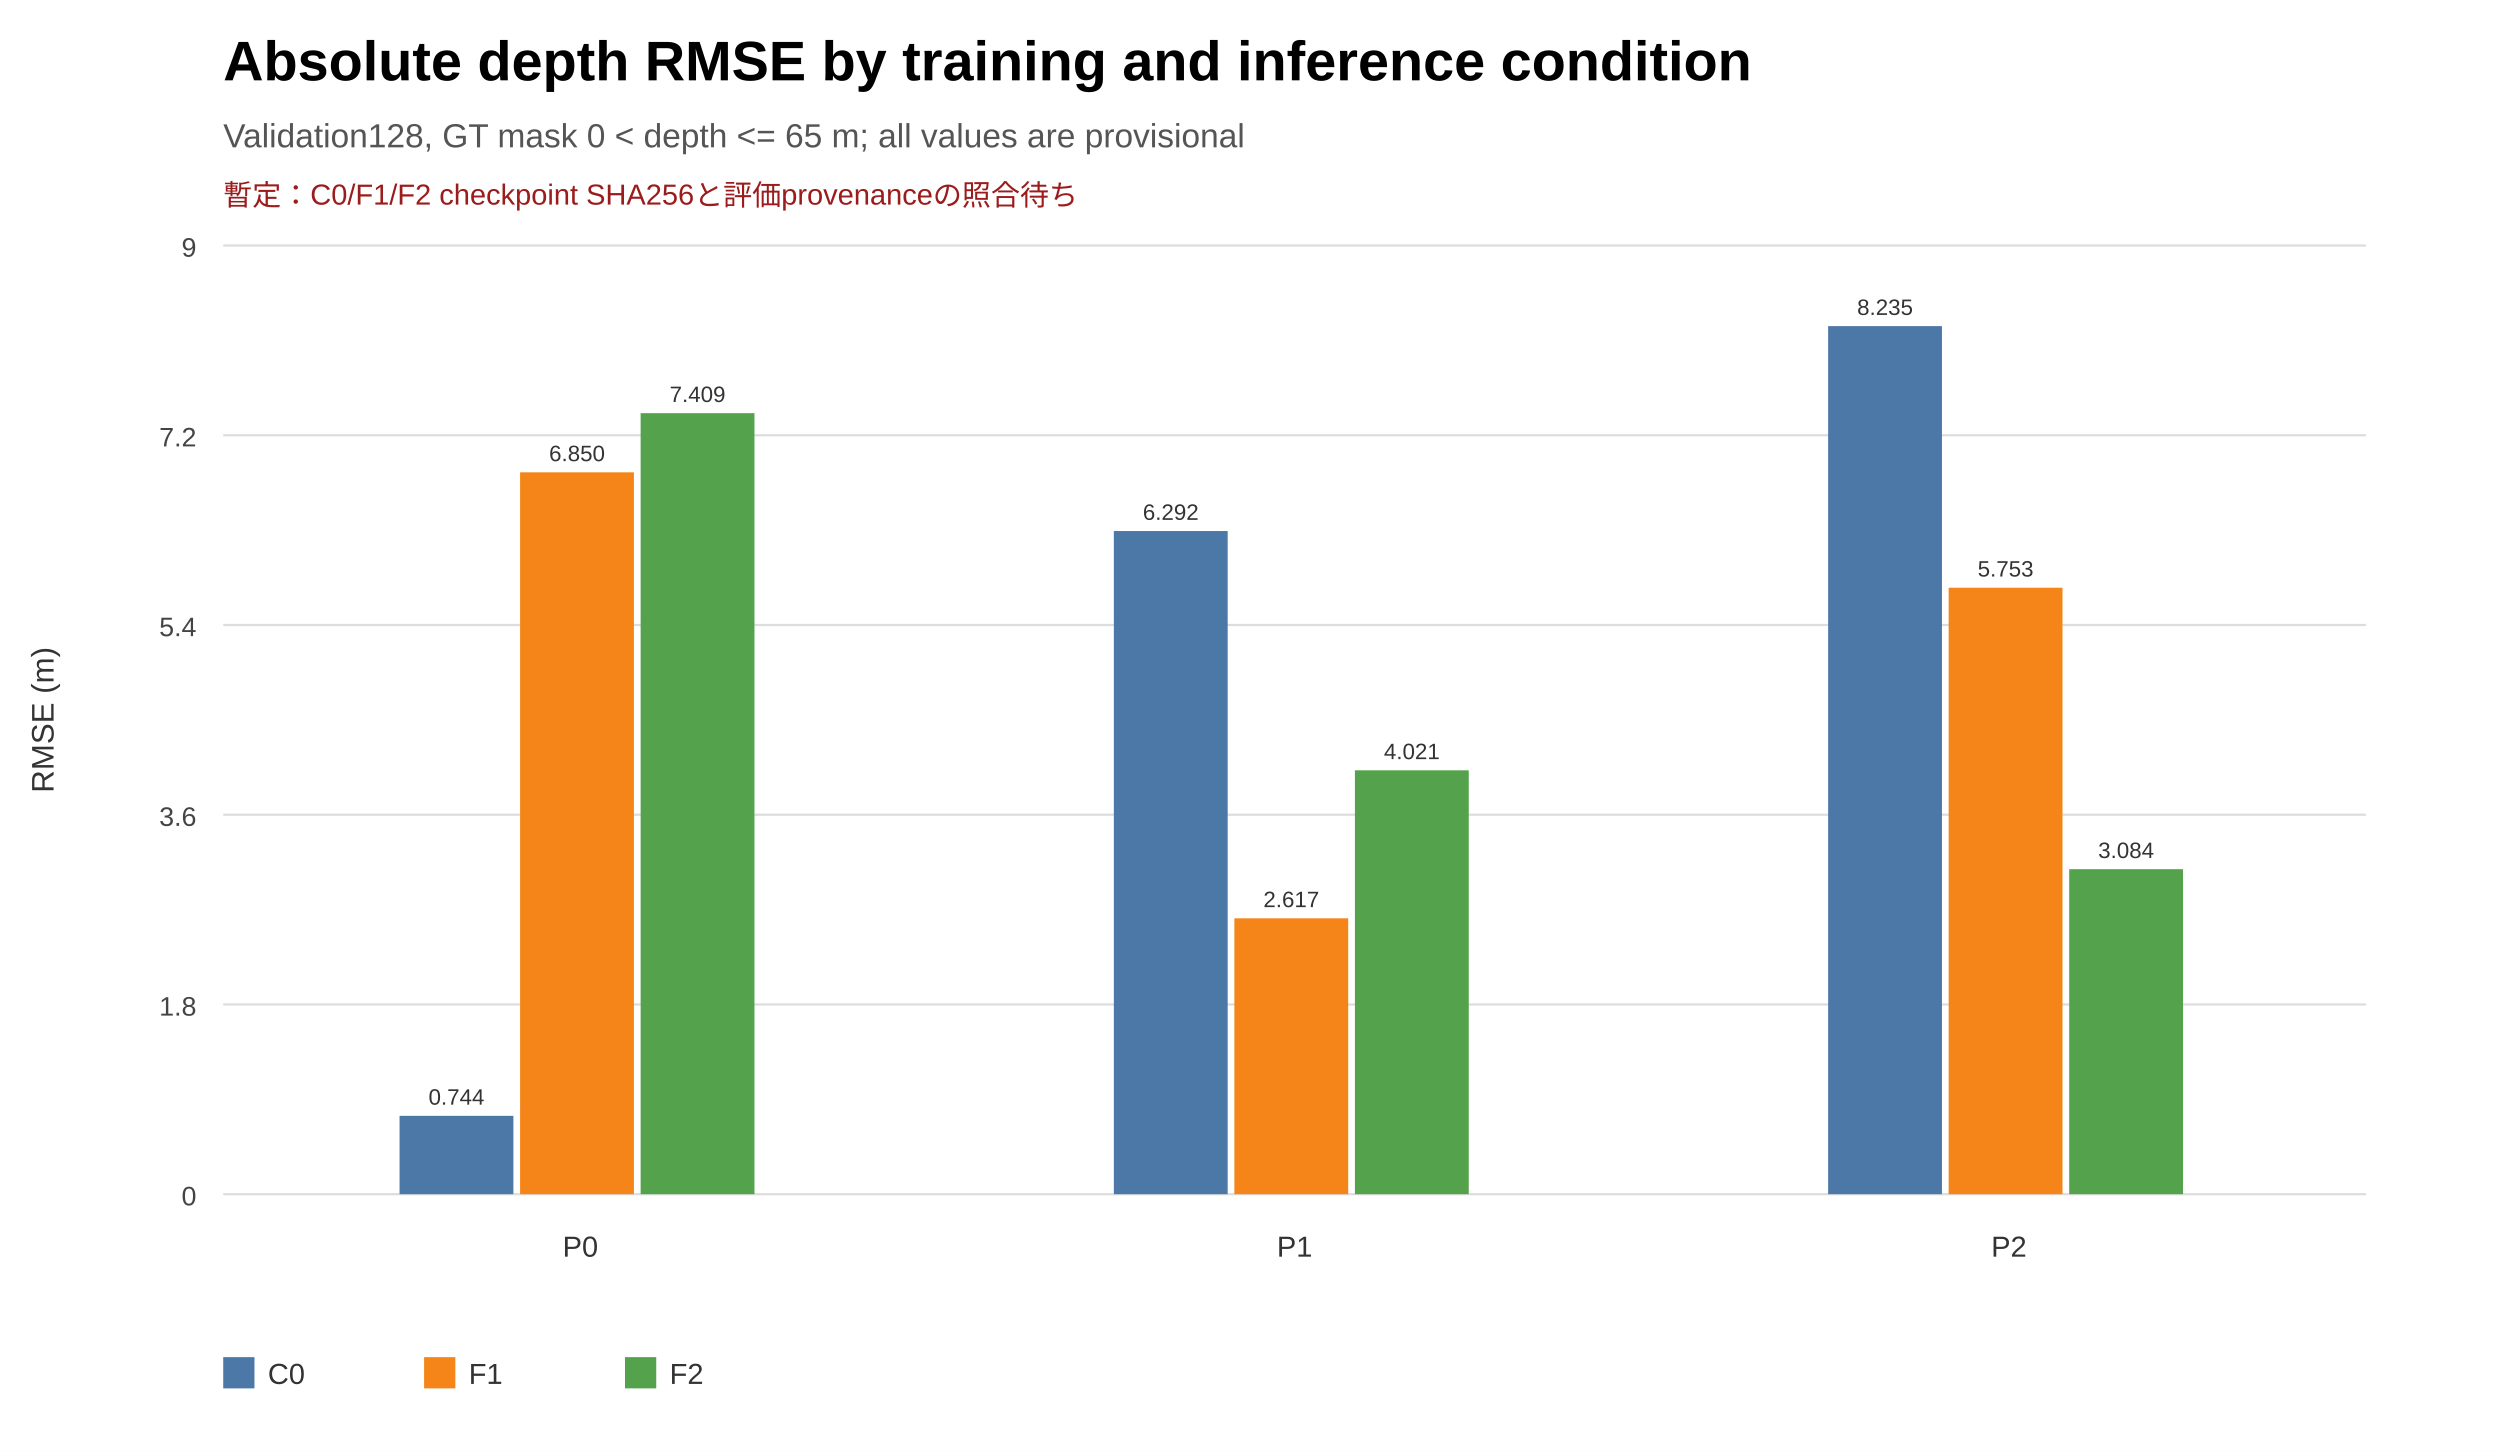
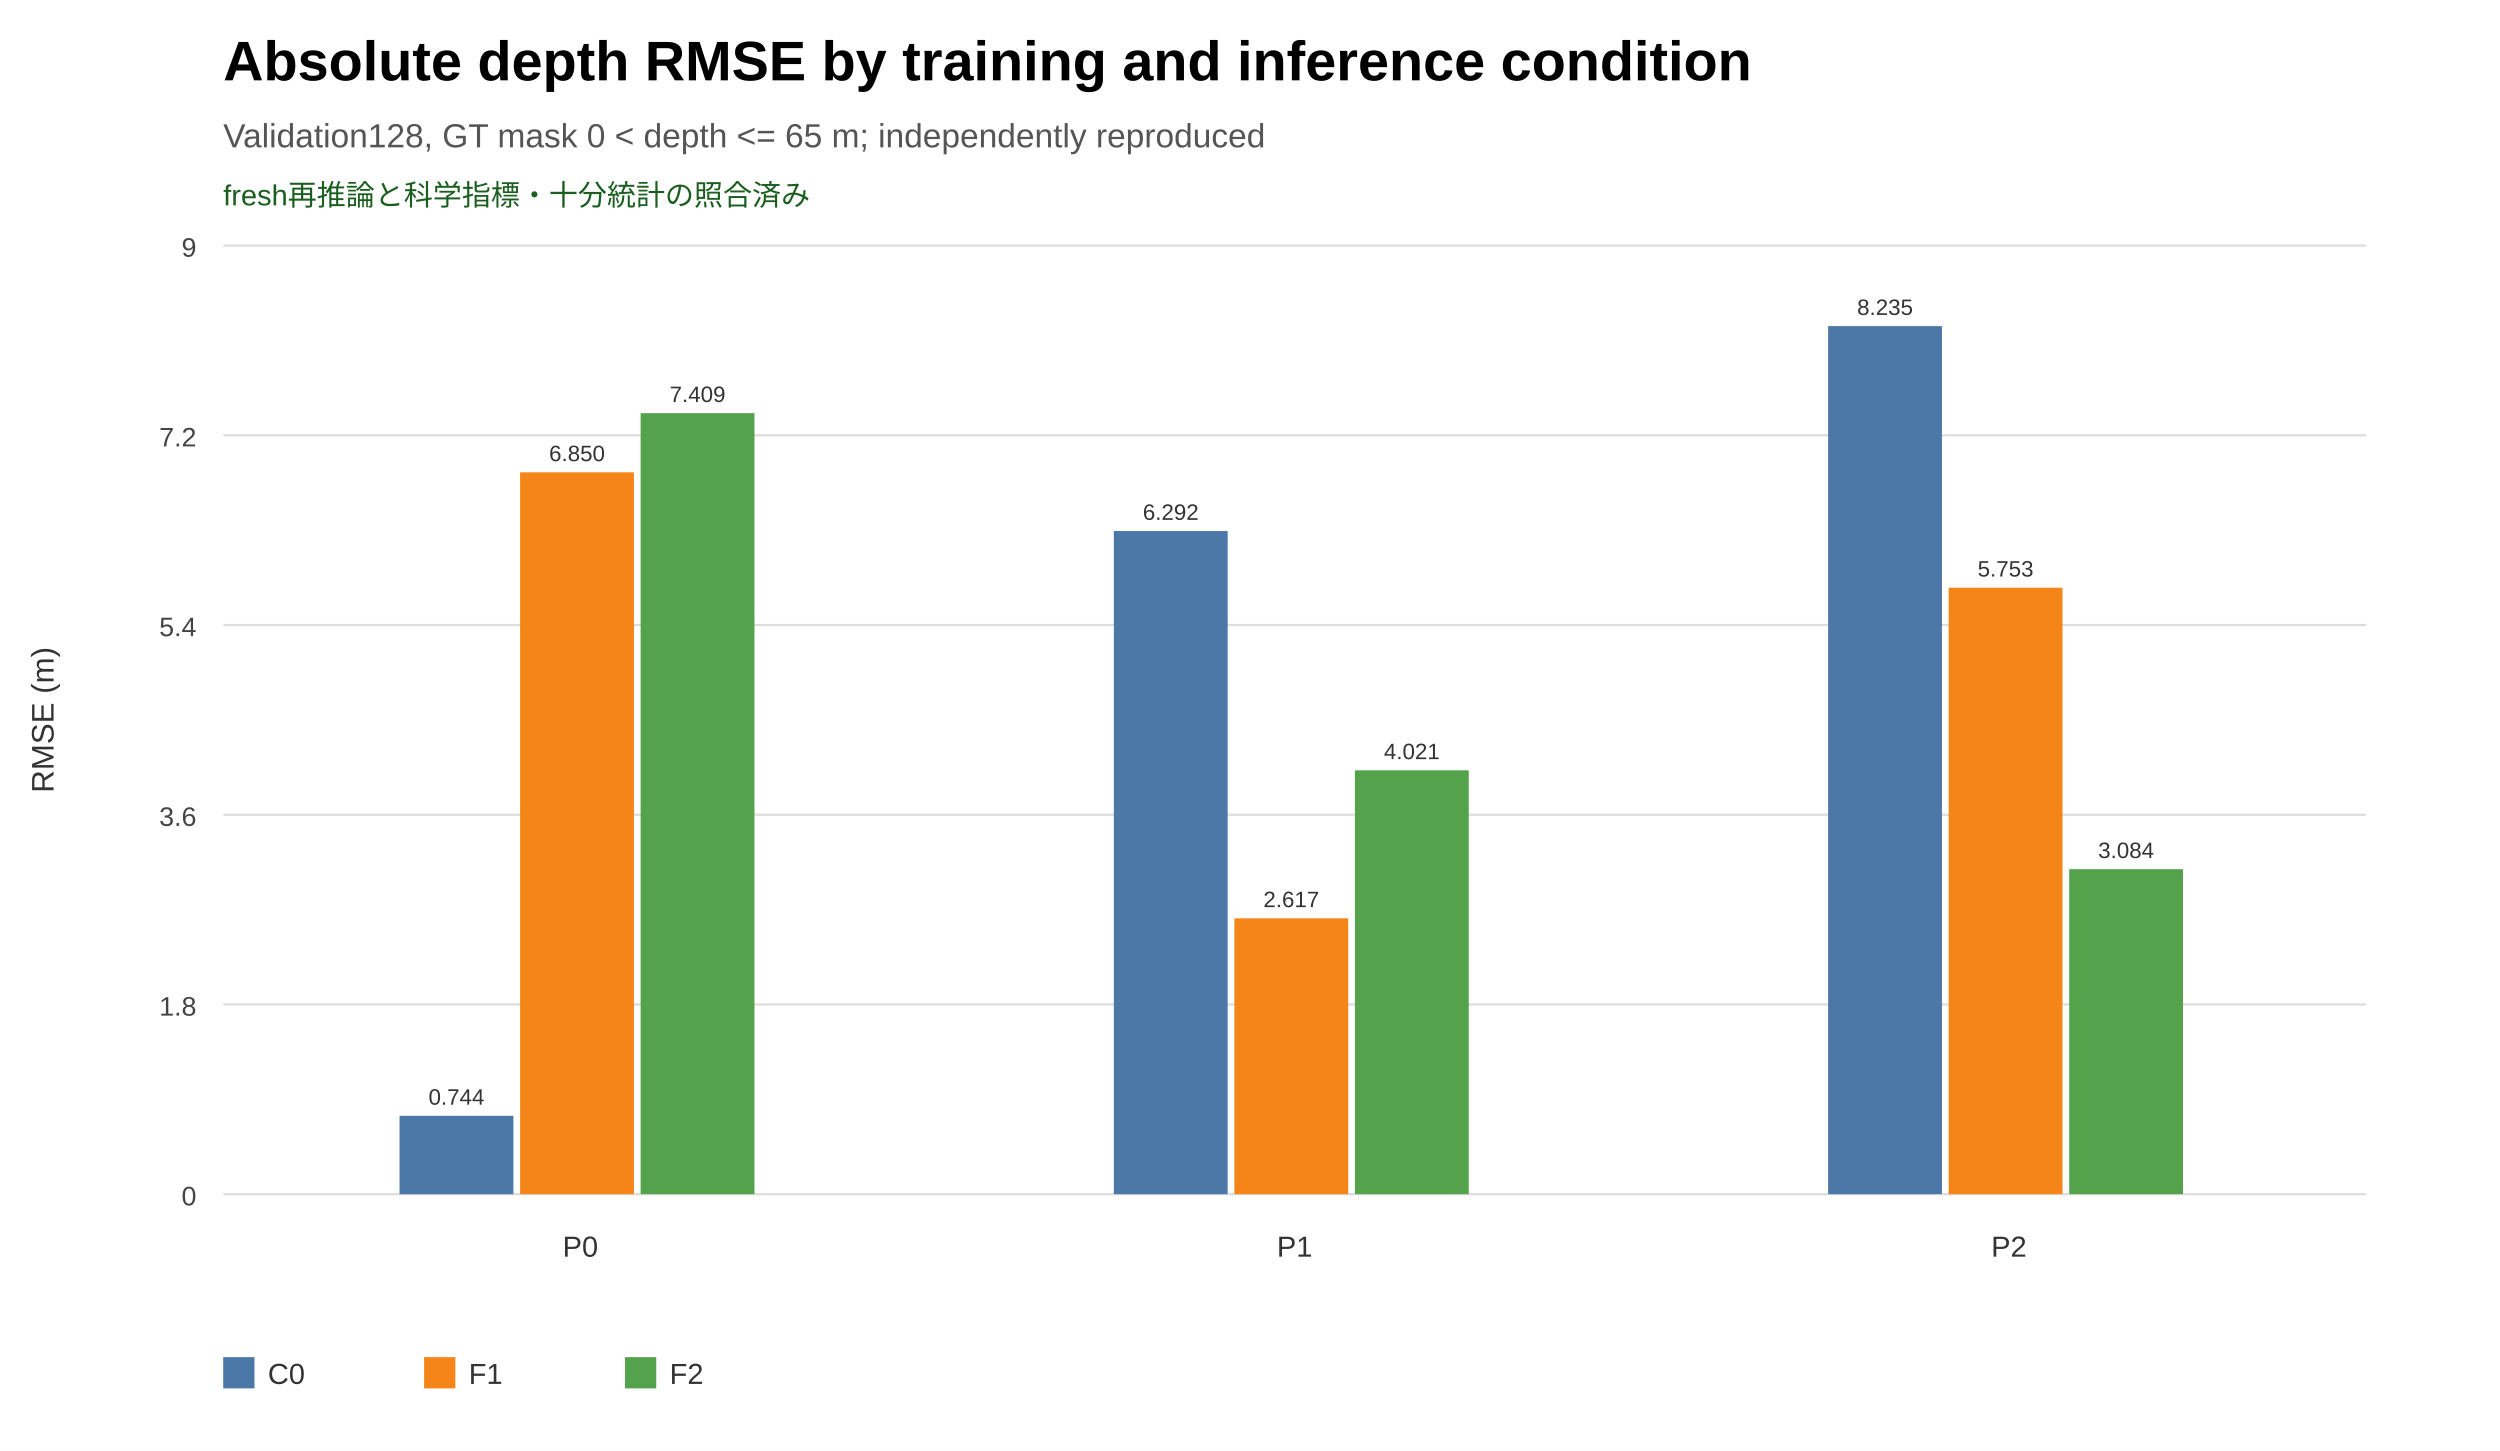
<svg xmlns="http://www.w3.org/2000/svg" width="1120" height="650" viewBox="0 0 1120 650">
  <rect width="100%" height="100%" fill="#ffffff" />
  <text x="100" y="36" font-family="Arial,sans-serif" font-size="25" font-weight="700">Absolute depth RMSE by training and inference condition</text>
-   <text x="100" y="66" font-family="Arial,sans-serif" font-size="15" fill="#555">Validation128, GT mask 0 &lt; depth &lt;= 65 m; all values are provisional</text>
-   <text x="100" y="92" font-family="Arial,sans-serif" font-size="13" fill="#9b1c1c">暫定：C0/F1/F2 checkpoint SHA256と評価provenanceの照合待ち</text>
+   <text x="100" y="66" font-family="Arial,sans-serif" font-size="15" fill="#555">Validation128, GT mask 0 &lt; depth &lt;= 65 m; independently reproduced</text>
+   <text x="100" y="92" font-family="Arial,sans-serif" font-size="13" fill="#1b5e20">fresh再推論と科学指標・十分統計の照合済み</text>
  <line x1="100" y1="535.0" x2="1060" y2="535.0" stroke="#ddd" />
  <text x="88" y="540.0" text-anchor="end" font-family="Arial,sans-serif" font-size="12" fill="#444">0</text>
  <line x1="100" y1="450.0" x2="1060" y2="450.0" stroke="#ddd" />
  <text x="88" y="455.0" text-anchor="end" font-family="Arial,sans-serif" font-size="12" fill="#444">1.8</text>
  <line x1="100" y1="365.0" x2="1060" y2="365.0" stroke="#ddd" />
  <text x="88" y="370.0" text-anchor="end" font-family="Arial,sans-serif" font-size="12" fill="#444">3.6</text>
  <line x1="100" y1="280.0" x2="1060" y2="280.0" stroke="#ddd" />
  <text x="88" y="285.0" text-anchor="end" font-family="Arial,sans-serif" font-size="12" fill="#444">5.4</text>
  <line x1="100" y1="195.0" x2="1060" y2="195.0" stroke="#ddd" />
  <text x="88" y="200.0" text-anchor="end" font-family="Arial,sans-serif" font-size="12" fill="#444">7.2</text>
  <line x1="100" y1="110.0" x2="1060" y2="110.0" stroke="#ddd" />
  <text x="88" y="115.0" text-anchor="end" font-family="Arial,sans-serif" font-size="12" fill="#444">9</text>
  <rect x="179.0" y="499.9" width="51.0" height="35.1" fill="#4C78A8" />
  <text x="204.5" y="494.9" text-anchor="middle" font-family="Arial,sans-serif" font-size="10" fill="#333">0.744</text>
  <rect x="233.0" y="211.6" width="51.0" height="323.4" fill="#F58518" />
  <text x="258.5" y="206.6" text-anchor="middle" font-family="Arial,sans-serif" font-size="10" fill="#333">6.850</text>
  <rect x="287.0" y="185.1" width="51.0" height="349.9" fill="#54A24B" />
  <text x="312.5" y="180.1" text-anchor="middle" font-family="Arial,sans-serif" font-size="10" fill="#333">7.409</text>
  <text x="260.0" y="563" text-anchor="middle" font-family="Arial,sans-serif" font-size="13" fill="#333">P0</text>
  <rect x="499.0" y="237.9" width="51.0" height="297.1" fill="#4C78A8" />
  <text x="524.5" y="232.9" text-anchor="middle" font-family="Arial,sans-serif" font-size="10" fill="#333">6.292</text>
  <rect x="553.0" y="411.4" width="51.0" height="123.6" fill="#F58518" />
  <text x="578.5" y="406.4" text-anchor="middle" font-family="Arial,sans-serif" font-size="10" fill="#333">2.617</text>
  <rect x="607.0" y="345.1" width="51.0" height="189.9" fill="#54A24B" />
  <text x="632.5" y="340.1" text-anchor="middle" font-family="Arial,sans-serif" font-size="10" fill="#333">4.021</text>
  <text x="580.0" y="563" text-anchor="middle" font-family="Arial,sans-serif" font-size="13" fill="#333">P1</text>
  <rect x="819.0" y="146.1" width="51.0" height="388.9" fill="#4C78A8" />
  <text x="844.5" y="141.1" text-anchor="middle" font-family="Arial,sans-serif" font-size="10" fill="#333">8.235</text>
  <rect x="873.0" y="263.3" width="51.0" height="271.7" fill="#F58518" />
  <text x="898.5" y="258.3" text-anchor="middle" font-family="Arial,sans-serif" font-size="10" fill="#333">5.753</text>
  <rect x="927.0" y="389.4" width="51.0" height="145.6" fill="#54A24B" />
  <text x="952.5" y="384.4" text-anchor="middle" font-family="Arial,sans-serif" font-size="10" fill="#333">3.084</text>
  <text x="900.0" y="563" text-anchor="middle" font-family="Arial,sans-serif" font-size="13" fill="#333">P2</text>
  <text x="24" y="322.5" transform="rotate(-90 24 322.5)" text-anchor="middle" font-family="Arial,sans-serif" font-size="14" fill="#333">RMSE (m)</text>
  <rect x="100" y="608" width="14" height="14" fill="#4C78A8" />
  <text x="120" y="620" font-family="Arial,sans-serif" font-size="13" fill="#333">C0</text>
  <rect x="190" y="608" width="14" height="14" fill="#F58518" />
  <text x="210" y="620" font-family="Arial,sans-serif" font-size="13" fill="#333">F1</text>
  <rect x="280" y="608" width="14" height="14" fill="#54A24B" />
  <text x="300" y="620" font-family="Arial,sans-serif" font-size="13" fill="#333">F2</text>
</svg>
